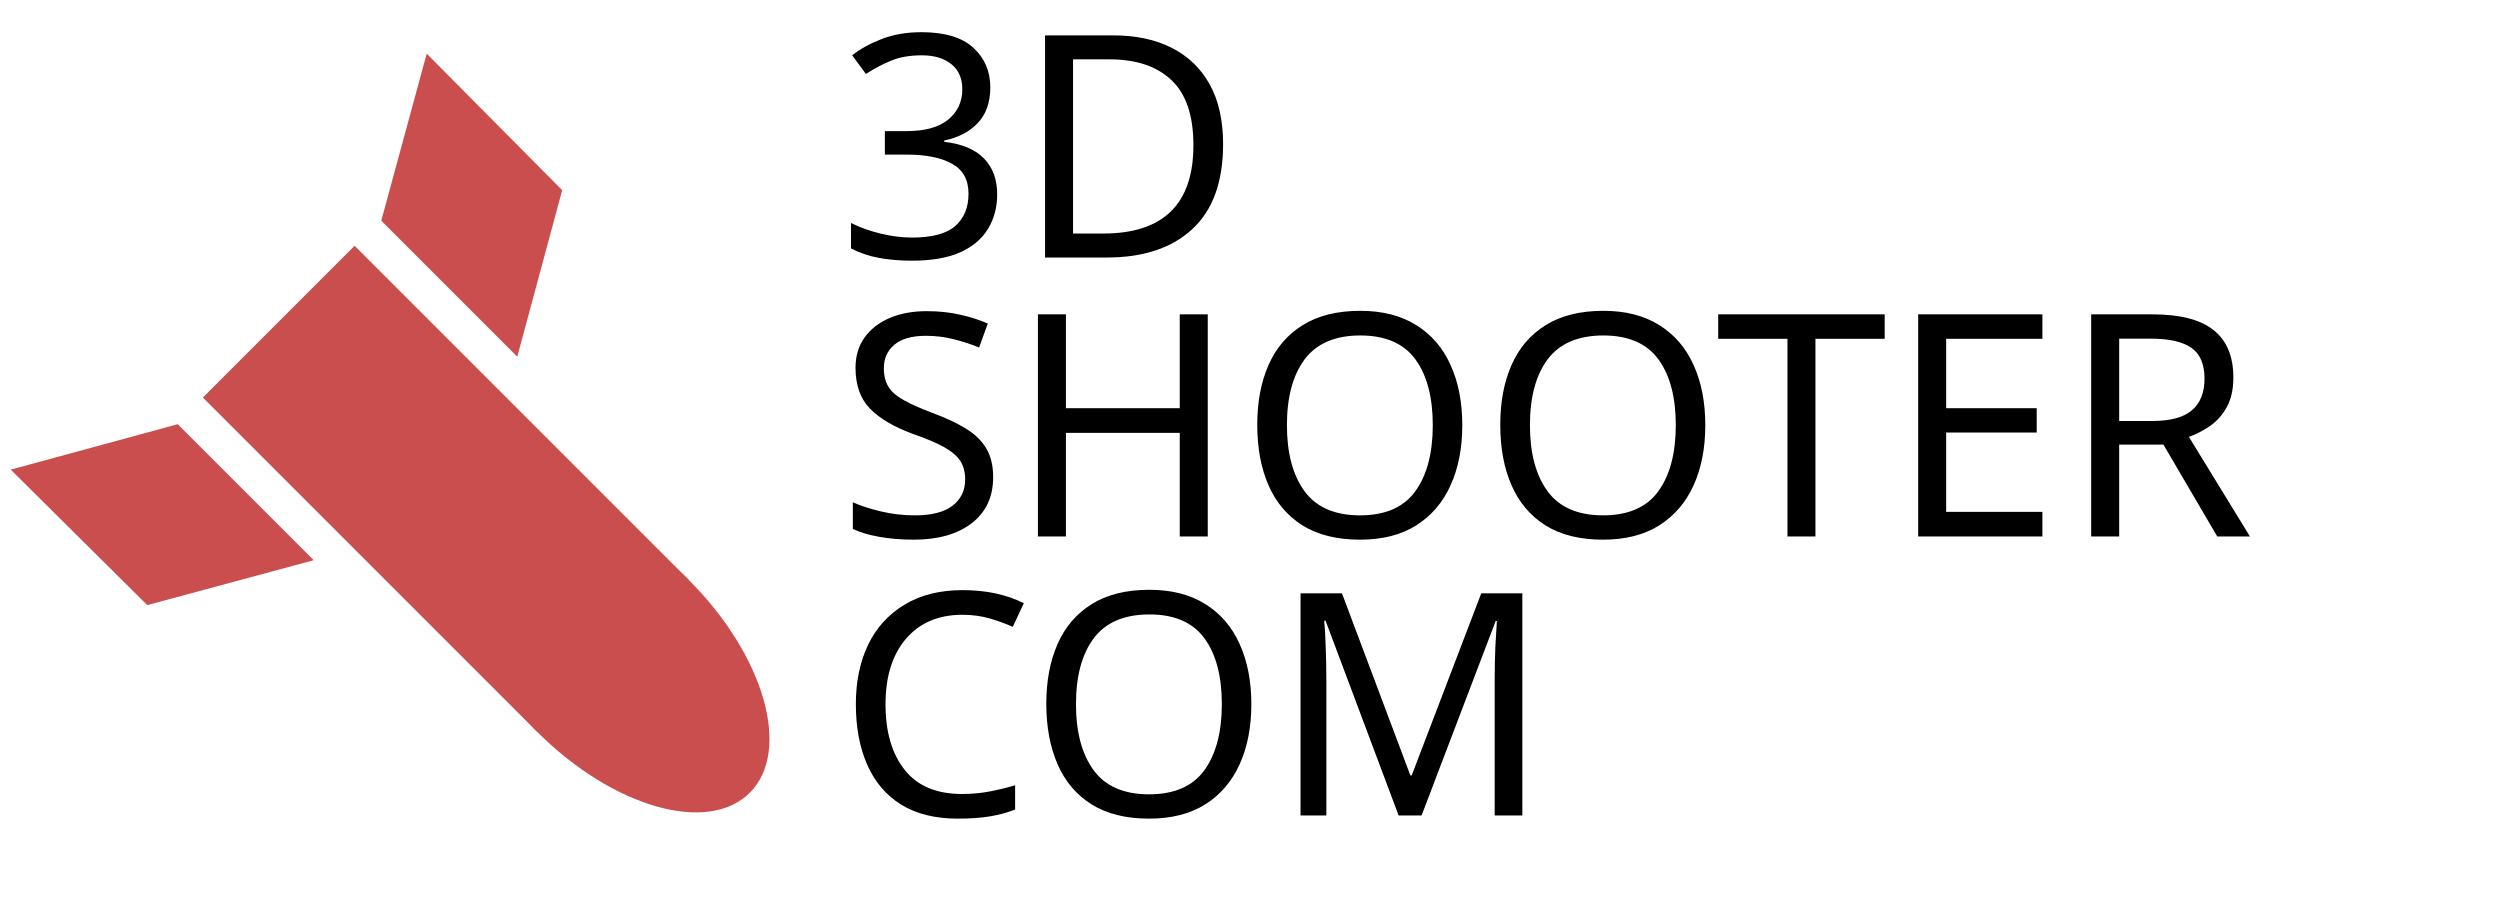
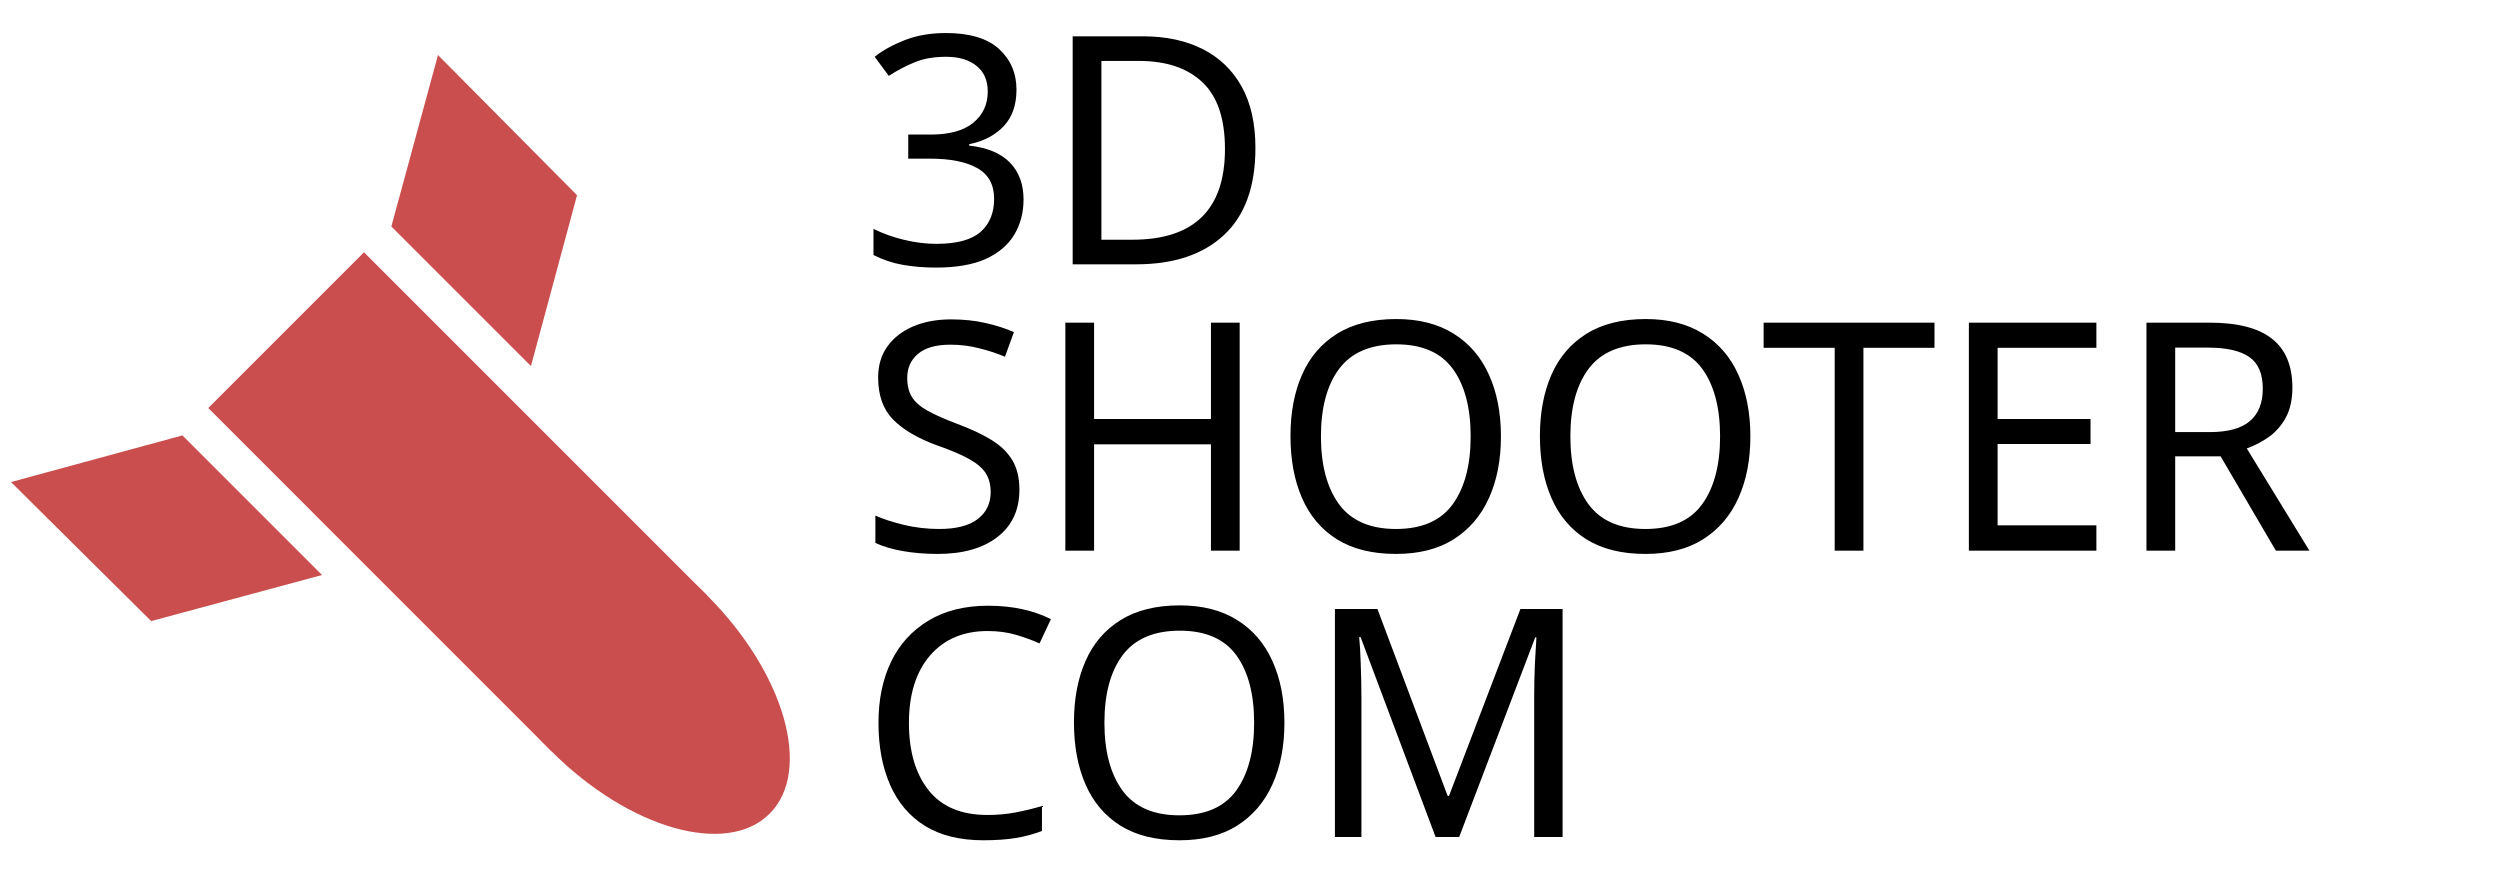
- <svg xmlns="http://www.w3.org/2000/svg" width="233px" height="85px" viewBox="0 0 233 85" version="1.1">
+ <svg xmlns="http://www.w3.org/2000/svg" width="227px" height="81px" viewBox="0 0 227 81" version="1.1">
  <defs />
  <g id="Page-1" stroke="none" stroke-width="1" fill="none" fill-rule="evenodd">
    <g id="Group" transform="translate(45.13351, 49.13351) rotate(-315) translate(-45.13351, -49.13351) translate(10.13351, 21.13351)" fill="#CA4E4E">
      <g id="Rocket" transform="translate(-0, -0)">
        <rect id="Rectangle-1" x="7.911" y="18" width="44.063" height="20" />
        <polyline id="Path-1" points="0 0.586 8.011 14.586 25.937 14.586 17.926 0.656" />
-         <polyline id="Path-1" transform="translate(12.96853, 48.41421) scale(1, -1) translate(-12.96853, -48.41421) " points="1.13686838e-13 41.414 8.011 55.414 25.937 55.414 17.926 41.484" />
+         <polyline id="Path-1" transform="translate(12.96853, 48.41421) scale(1, -1) translate(-12.96853, -48.41421) " points="2.27373675e-13 41.414 8.011 55.414 25.937 55.414 17.926 41.484" />
        <ellipse id="Oval-1" cx="51.974" cy="28" rx="18.026" ry="10" />
      </g>
    </g>
    <text id="3D-SHOOTERCOM" font-family="GothamBook, Gotham Book" font-size="29" font-weight="normal" fill="#000000">
      <tspan x="78" y="24">3D</tspan>
      <tspan x="78" y="50">SHOOTER</tspan>
      <tspan x="78" y="76">COM</tspan>
    </text>
  </g>
</svg>
